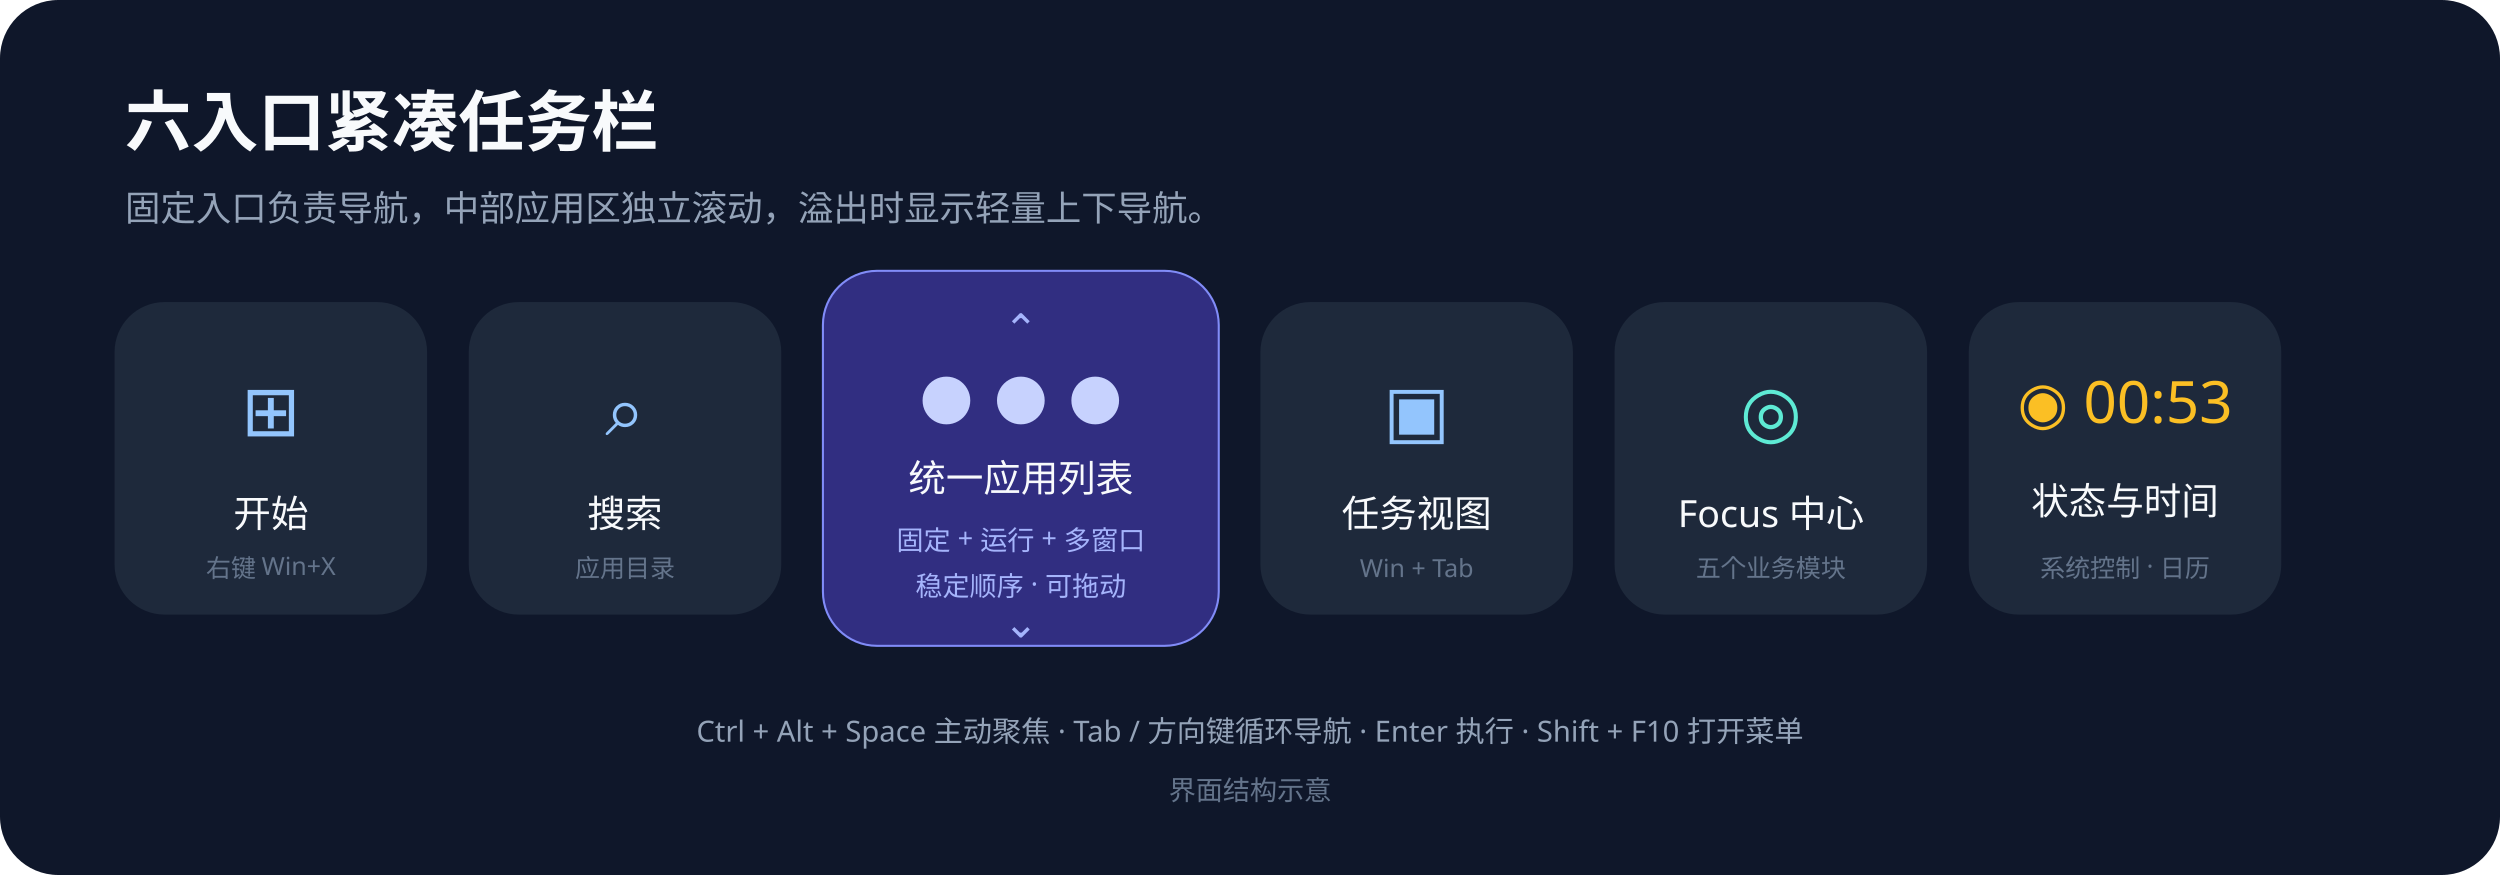
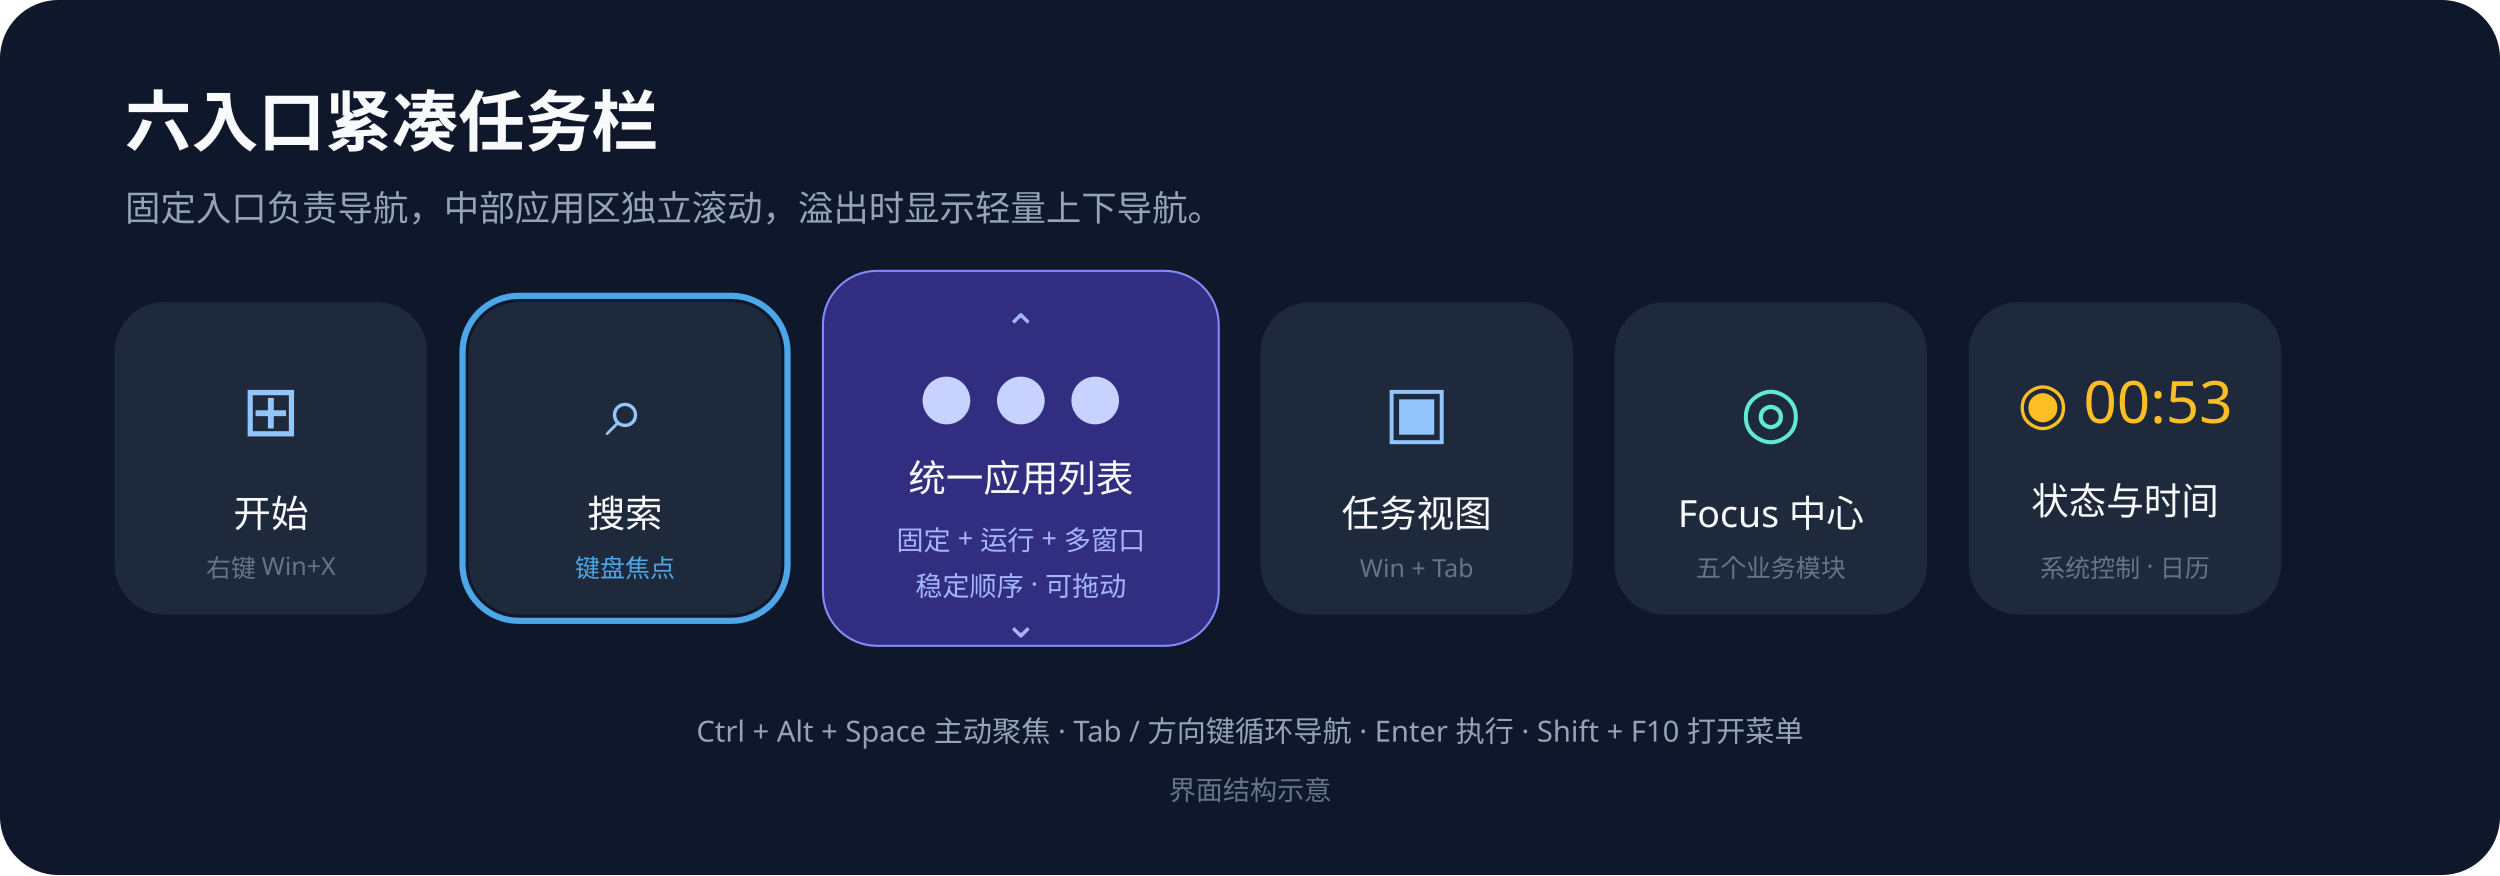
<svg xmlns="http://www.w3.org/2000/svg" width="1200" height="420" viewBox="0 0 1200 420">
  <rect width="1200" height="420" rx="28" fill="#0f172a" />
  <text x="60" y="70" fill="#f8fafc" font-size="32" font-family="Segoe UI, Microsoft YaHei" font-weight="700">六入口紧凑任务栏</text>
  <text x="60" y="106" fill="#94a3b8" font-size="17" font-family="Segoe UI, Microsoft YaHei">固定入口负责导航，中部应用区独立滚动，溢出时显示轻量上下导航。</text>
  <g font-family="Segoe UI, Microsoft YaHei" text-anchor="middle">
    <g transform="translate(55 145)">
      <rect width="150" height="150" rx="24" fill="#1e293b" />
      <text x="75" y="64" fill="#93c5fd" font-size="34">⊞</text>
      <text x="75" y="108" fill="#f8fafc" font-size="18">开始</text>
      <text x="75" y="132" fill="#64748b" font-size="12">右键 Win+X</text>
    </g>
    <g transform="translate(225 145)">
+       <rect x="-3" y="-3" width="156" height="156" rx="27" fill="none" stroke="#4ca6e8" stroke-width="3" />
      <rect width="150" height="150" rx="24" fill="#1e293b" />
      <text x="75" y="64" fill="#93c5fd" font-size="34">⌕</text>
      <text x="75" y="108" fill="#f8fafc" font-size="18">搜索</text>
-       <text x="75" y="132" fill="#64748b" font-size="12">应用目录</text>
+       <text x="75" y="132" fill="#4ca6e8" font-size="12">键盘焦点</text>
    </g>
    <g transform="translate(395 130)">
      <rect width="190" height="180" rx="26" fill="#312e81" stroke="#818cf8" />
      <text x="95" y="35" fill="#a5b4fc" font-size="20">⌃</text>
      <text x="95" y="70" fill="#c7d2fe" font-size="30">● ● ●</text>
      <text x="95" y="106" fill="#f8fafc" font-size="18">统一应用列表</text>
      <text x="95" y="134" fill="#a5b4fc" font-size="13">固定 + 运行 + 多窗口</text>
      <text x="95" y="156" fill="#a5b4fc" font-size="13">稳定顺序 · 可拖动</text>
      <text x="95" y="176" fill="#a5b4fc" font-size="20">⌄</text>
    </g>
    <g transform="translate(605 145)">
      <rect width="150" height="150" rx="24" fill="#1e293b" />
      <text x="75" y="64" fill="#93c5fd" font-size="34">▣</text>
      <text x="75" y="108" fill="#f8fafc" font-size="18">任务视图</text>
      <text x="75" y="132" fill="#64748b" font-size="12">Win + Tab</text>
    </g>
    <g transform="translate(775 145)">
      <rect width="150" height="150" rx="24" fill="#1e293b" />
      <text x="75" y="64" fill="#5eead4" font-size="34">◎</text>
      <text x="75" y="108" fill="#f8fafc" font-size="18">Focus 中心</text>
      <text x="75" y="132" fill="#64748b" font-size="12">五个业务模块</text>
    </g>
    <g transform="translate(945 145)">
      <rect width="150" height="150" rx="24" fill="#1e293b" />
      <text x="75" y="58" fill="#fbbf24" font-size="28">◉ 00:53</text>
      <text x="75" y="102" fill="#f8fafc" font-size="18">状态与时间</text>
      <text x="75" y="132" fill="#64748b" font-size="12">系统控制 · 日历</text>
    </g>
  </g>
  <text x="600" y="356" text-anchor="middle" fill="#94a3b8" font-size="14" font-family="Segoe UI, Microsoft YaHei">Ctrl + Alt + Space 主动聚焦 · Tab / 方向键循环导航 · Enter 执行 · Shift + F10 打开菜单</text>
  <text x="600" y="384" text-anchor="middle" fill="#64748b" font-size="13" font-family="Segoe UI, Microsoft YaHei">界面结构示意</text>
</svg>
